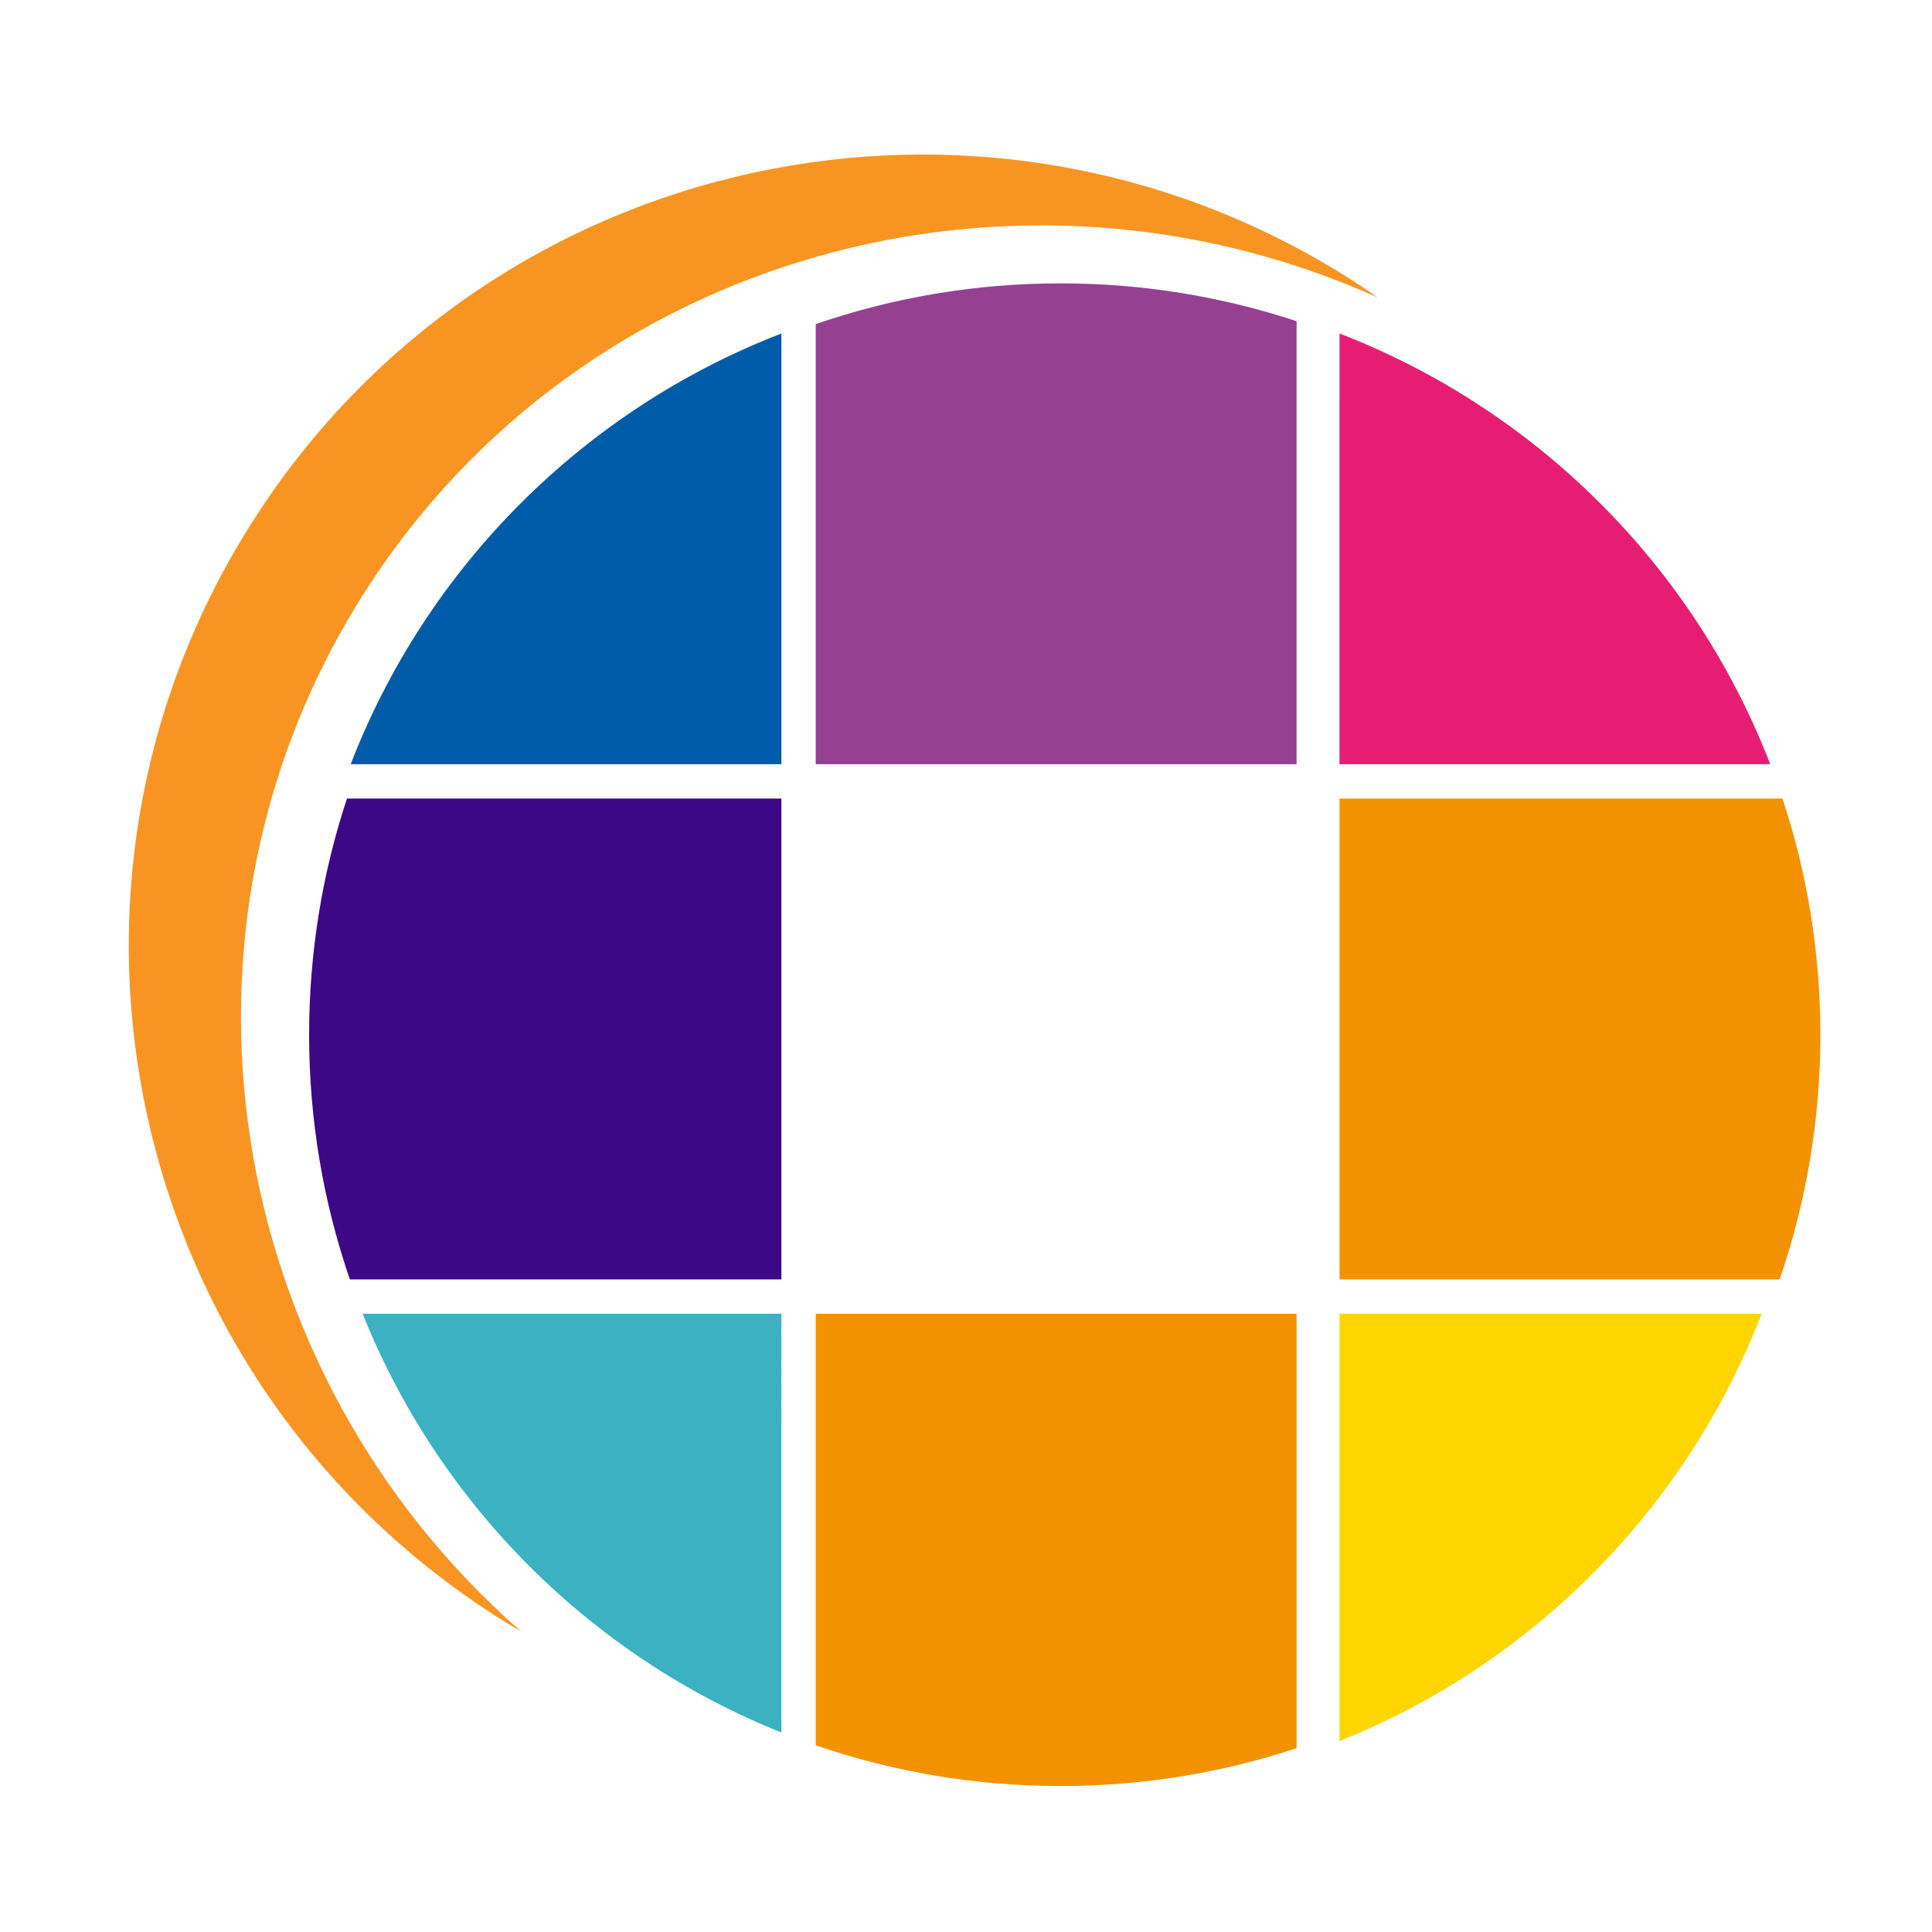
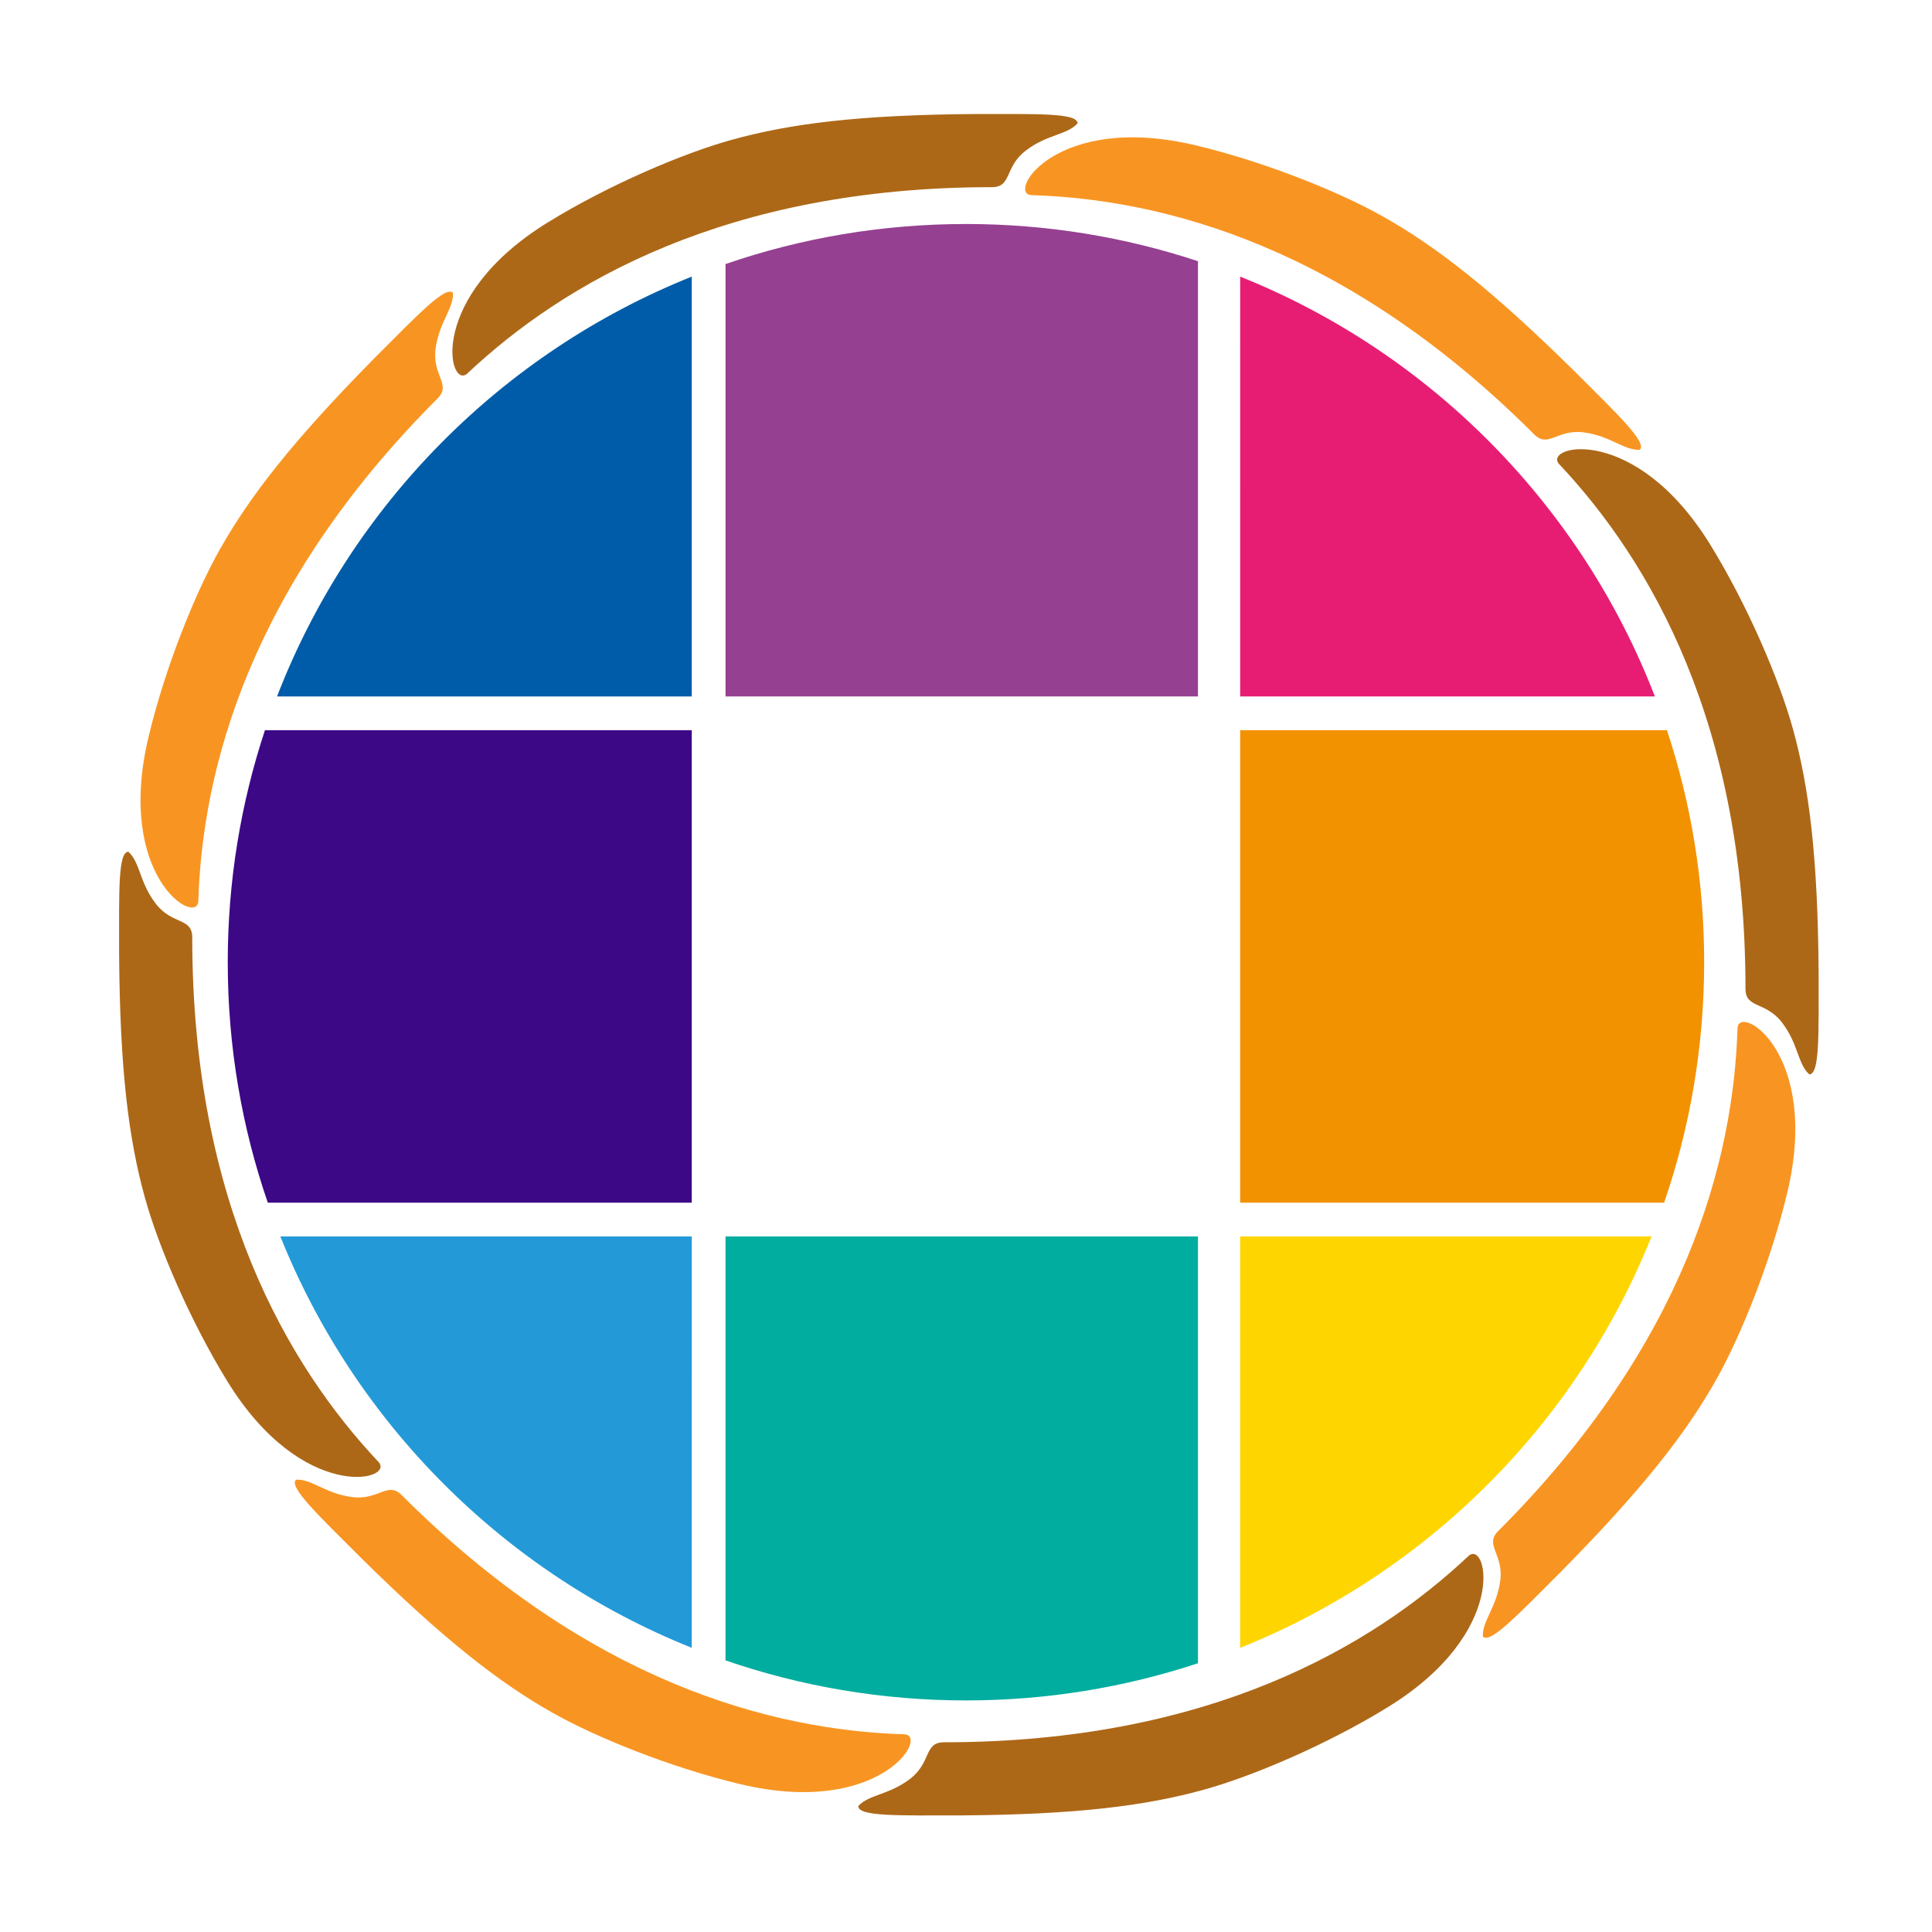
- <svg xmlns="http://www.w3.org/2000/svg" width="225px" height="225px" viewBox="0 0 225 225" version="1.1">
-   <g id="imagen-logo" stroke="none" fill="none" fill-rule="evenodd" stroke-width="1">
-     <g id="mark" transform="translate(15, 18)">
-       <g id="grid" transform="translate(20, 15)">
-         <path d="M170.158,120.001 C161.414,142.652 143.517,160.752 121.002,169.765 L121,120 Z" id="pixel-3x3" fill="#FFD500" />
-         <path d="M116,120 L116.001,170.591 C107.353,173.452 98.107,175 88.5,175 C78.522,175 68.933,173.33 60,170.254 L60,120 L116,120 Z" id="pixel-3x2" fill="#F39200" />
-         <path d="M56,120 L55.999,168.765 C33.816,159.885 16.115,142.185 7.235,120.002 L56,120 Z" id="pixel-3x1" fill="#3BB1C1" />
-         <path d="M172.591,60 C175.452,68.648 177,77.893 177,87.5 C177,97.479 175.33,107.067 172.253,116.001 L121,116 L121,60 Z" id="pixel-2x3" fill="#F39200" />
+ <svg xmlns="http://www.w3.org/2000/svg" width="229px" height="229px" viewBox="0 0 229 229" version="1.1">
+   <g id="imagen-logo" stroke="none" fill="none" transform="translate(1, 2)" fill-rule="evenodd" stroke-width="1">
+     <g id="mark" transform="translate(-14.0048, -24.4484)">
+       <g id="grid" transform="translate(39, 49)">
+         <path d="M169.765,120.002 C160.885,142.185 143.185,159.885 121.002,168.765 L121,120 Z" id="pixel-3x3" fill="#FFD500" />
+         <path d="M116,120 L116.001,170.591 C107.353,173.452 98.107,175 88.5,175 C78.522,175 68.933,173.33 60,170.254 L60,120 L116,120 Z" id="pixel-3x2" fill="#00AD9F" />
+         <path d="M56,120 L55.999,168.765 C33.816,159.885 16.115,142.185 7.235,120.002 L56,120 Z" id="pixel-3x1" fill="#239AD7" />
+         <path d="M171.591,60 C174.452,68.648 176,77.893 176,87.5 C176,97.479 174.33,107.067 171.253,116.001 L121,116 L121,60 Z" id="pixel-2x3" fill="#F39200" />
        <path d="M56,60 L56,116 L5.747,116.001 C2.67,107.067 1,97.479 1,87.5 C1,77.893 2.548,68.648 5.409,60 L56,60 Z" id="pixel-2x1" fill="#3C0886" />
-         <path d="M121.001,5.842 C143.987,14.715 162.286,33.014 171.159,56 L121,56 Z" id="pixel-1x3" fill="#E71D73" />
+         <path d="M121.002,6.235 C143.518,15.249 161.415,33.349 170.159,56 L121,56 Z" id="pixel-1x3" fill="#E71D73" />
        <path d="M88.5,0 C98.107,0 107.353,1.548 116.001,4.409 L116,56 L60,56 L60,4.746 C68.933,1.67 78.522,0 88.5,0 Z" id="pixel-1x2" fill="#964091" />
-         <path d="M56,5.841 L56,56 L5.841,56 C14.714,33.014 33.014,14.714 56,5.841 Z" id="pixel-1x1" fill="#005CA9" />
+         <path d="M55.999,6.235 L56,56 L6.841,56 C15.585,33.348 33.483,15.248 55.999,6.235 Z" id="pixel-1x1" fill="#005CA9" />
      </g>
-       <path d="M145.423,16.63 C144.497,15.987 143.557,15.332 142.592,14.715 C99.475,-12.912 42.165,-0.506 14.604,42.444 C-12.97,85.381 -0.347,142.6 42.77,170.226 C43.735,170.843 44.713,171.422 45.691,172 C10.963,141.636 2.381,90.06 27.6,50.761 C52.819,11.462 103.309,-2.254 145.423,16.63 Z" id="Eclipse-Arc" fill="#F89522" />
+       <g id="camera" transform="translate(22, 48)">
+         <g id="Blade-45" transform="translate(57.232, 32.2968) rotate(45) translate(-57.232, -32.2968)translate(29.743, -49.6077)" fill="#F89522">
+           <path d="M1.156,86.5 C1.25,100.227 2.278,108.448 4.226,115.448 C5.814,121.156 9.509,129.894 13.979,137.163 C22.835,151.563 33.744,148.995 31.955,146.789 C21.13,135.302 9.825,115.956 9.825,84.551 C9.825,82.182 7.441,83.094 5.494,80.552 C3.547,78.009 3.651,75.659 2.261,74.408 C1.012,74.408 1.156,79.172 1.156,86.5 Z" id="Blade" />
+         </g>
+         <g id="Blade-90" transform="translate(111.232, 14.2968) rotate(90) translate(-111.232, -14.2968)translate(83.743, -67.6077)" fill="#AD6817">
+           <path d="M1.156,86.5 C1.25,100.227 2.278,108.448 4.226,115.448 C5.814,121.156 9.509,129.894 13.979,137.163 C22.835,151.563 33.744,148.995 31.955,146.789 C21.13,135.302 9.825,115.956 9.825,84.551 C9.825,82.182 7.441,83.094 5.494,80.552 C3.547,78.009 3.651,75.659 2.261,74.408 C1.012,74.408 1.156,79.172 1.156,86.5 Z" id="Blade" />
+         </g>
+         <g id="Blade-135" transform="translate(162.232, 40.2968) rotate(135) translate(-162.232, -40.2968)translate(134.743, -41.6077)" fill="#F89522">
+           <path d="M1.156,86.5 C1.25,100.227 2.278,108.448 4.226,115.448 C5.814,121.156 9.509,129.894 13.979,137.163 C22.835,151.563 33.744,148.995 31.955,146.789 C21.13,135.302 9.825,115.956 9.825,84.551 C9.825,82.182 7.441,83.094 5.494,80.552 C3.547,78.009 3.651,75.659 2.261,74.408 C1.012,74.408 1.156,79.172 1.156,86.5 Z" id="Blade" />
+         </g>
+         <g id="Blade-180" transform="translate(180.232, 94.2968) rotate(180) translate(-180.232, -94.2968)translate(152.743, 12.3923)" fill="#AD6817">
+           <path d="M1.156,86.5 C1.25,100.227 2.278,108.448 4.226,115.448 C5.814,121.156 9.509,129.894 13.979,137.163 C22.835,151.563 33.744,148.995 31.955,146.789 C21.13,135.302 9.825,115.956 9.825,84.551 C9.825,82.182 7.441,83.094 5.494,80.552 C3.547,78.009 3.651,75.659 2.261,74.408 C1.012,74.408 1.156,79.172 1.156,86.5 Z" id="Blade" />
+         </g>
+         <g id="Blade-225" transform="translate(154.232, 145.2968) rotate(225) translate(-154.232, -145.2968)translate(126.743, 63.3923)" fill="#F89522">
+           <path d="M1.156,86.5 C1.25,100.227 2.278,108.448 4.226,115.448 C5.814,121.156 9.509,129.894 13.979,137.163 C22.835,151.563 33.744,148.995 31.955,146.789 C21.13,135.302 9.825,115.956 9.825,84.551 C9.825,82.182 7.441,83.094 5.494,80.552 C3.547,78.009 3.651,75.659 2.261,74.408 C1.012,74.408 1.156,79.172 1.156,86.5 Z" id="Blade" />
+         </g>
+         <g id="Blade-270" transform="translate(100.232, 163.2968) rotate(270) translate(-100.232, -163.2968)translate(72.743, 81.3923)" fill="#AD6817">
+           <path d="M1.156,86.5 C1.25,100.227 2.278,108.448 4.226,115.448 C5.814,121.156 9.509,129.894 13.979,137.163 C22.835,151.563 33.744,148.995 31.955,146.789 C21.13,135.302 9.825,115.956 9.825,84.551 C9.825,82.182 7.441,83.094 5.494,80.552 C3.547,78.009 3.651,75.659 2.261,74.408 C1.012,74.408 1.156,79.172 1.156,86.5 Z" id="Blade" />
+         </g>
+         <g id="Blade-315" transform="translate(49.232, 137.2968) rotate(315) translate(-49.232, -137.2968)translate(21.743, 55.3923)" fill="#F89522">
+           <path d="M1.156,86.5 C1.25,100.227 2.278,108.448 4.226,115.448 C5.814,121.156 9.509,129.894 13.979,137.163 C22.835,151.563 33.744,148.995 31.955,146.789 C21.13,135.302 9.825,115.956 9.825,84.551 C9.825,82.182 7.441,83.094 5.494,80.552 C3.547,78.009 3.651,75.659 2.261,74.408 C1.012,74.408 1.156,79.172 1.156,86.5 Z" id="Blade" />
+         </g>
+         <g id="Eclipse-Arc-Blade" transform="translate(3.966, 1)" fill="#AD6817">
+           <path d="M1.156,86.5 C1.25,100.227 2.278,108.448 4.226,115.448 C5.814,121.156 9.509,129.894 13.979,137.163 C22.835,151.563 33.744,148.995 31.955,146.789 C21.13,135.302 9.825,115.956 9.825,84.551 C9.825,82.182 7.441,83.094 5.494,80.552 C3.547,78.009 3.651,75.659 2.261,74.408 C1.012,74.408 1.156,79.172 1.156,86.5 Z" id="Blade" />
+         </g>
+       </g>
    </g>
  </g>
</svg>
